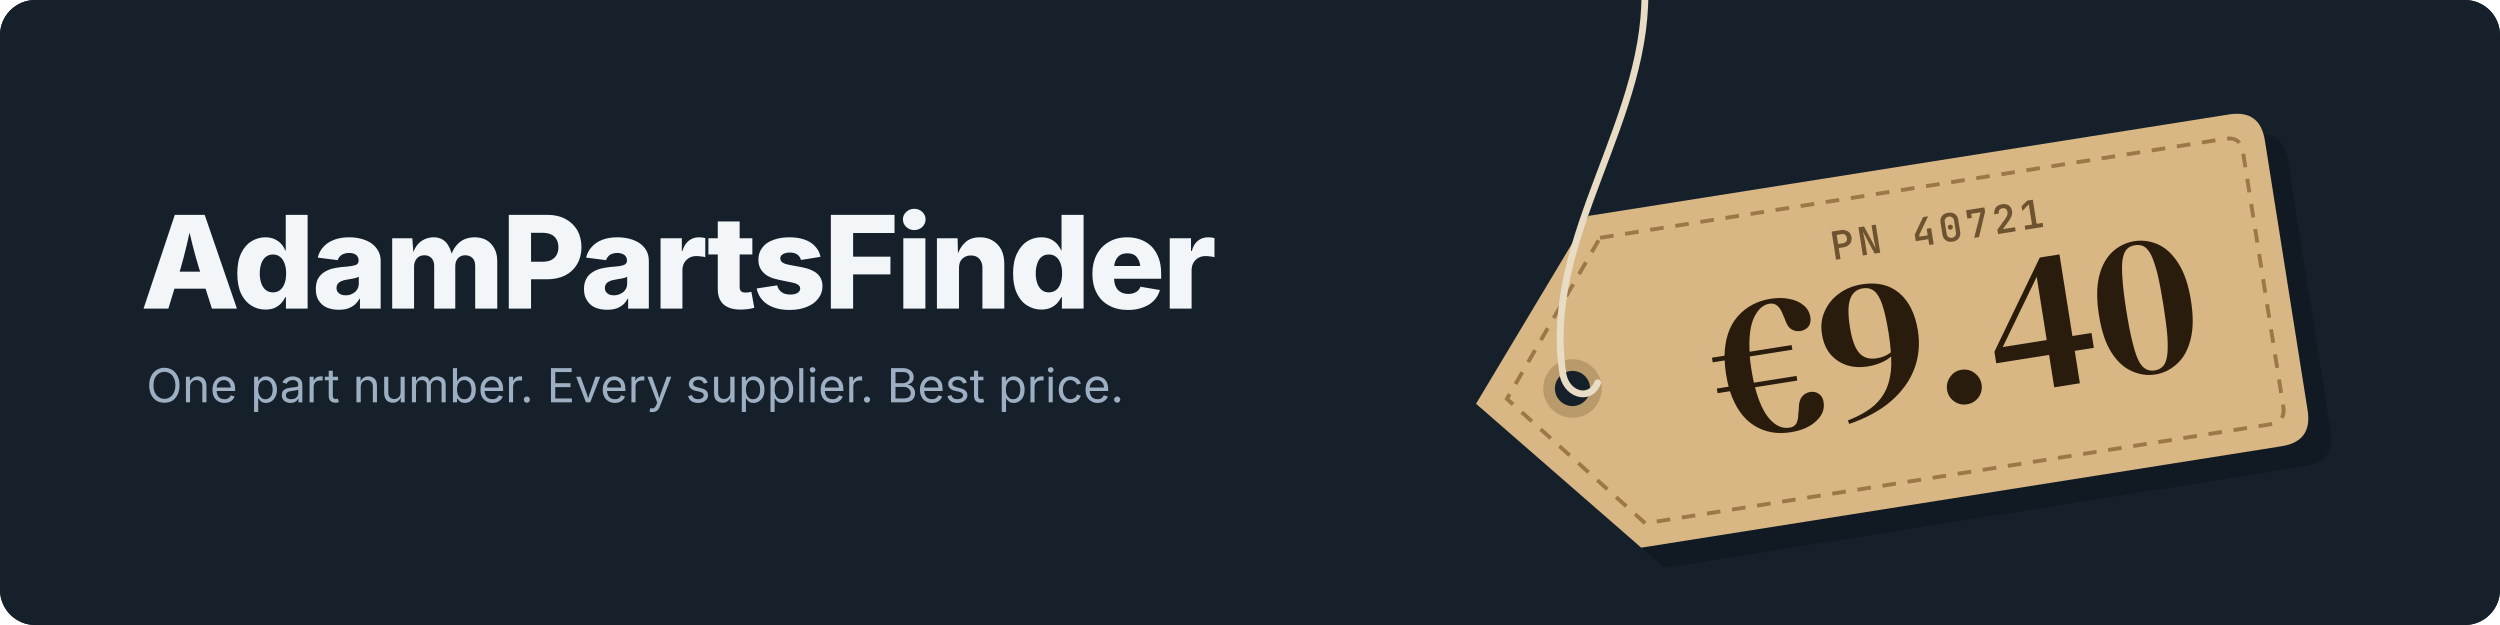
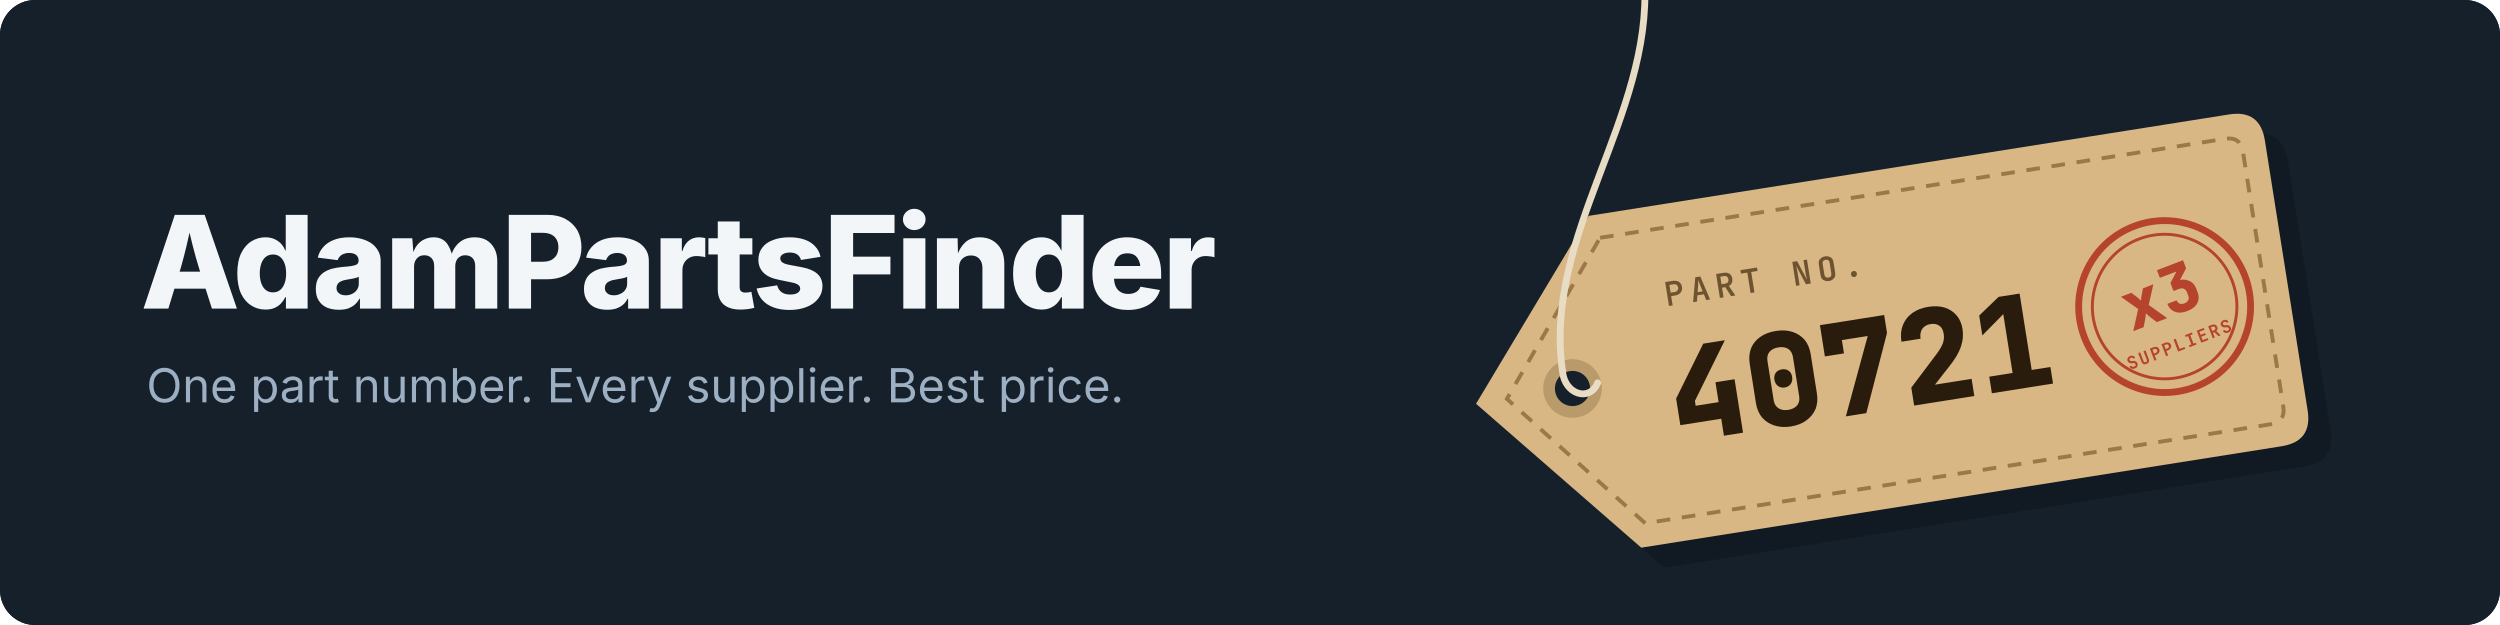
<svg xmlns="http://www.w3.org/2000/svg" viewBox="0 0 1280 320" width="1280" height="320" role="img" aria-label="AdamPartsFinder">
  <clipPath id="c">
    <rect width="1280" height="320" rx="18" />
  </clipPath>
  <g clip-path="url(#c)">
    <rect width="1280" height="320" fill="#15202B" />
    <path d="M0 0H1280V320H0Z" fill="#15202B" />
    <path fill="#F3F6F9" d="M73.5 158l16-48h15.3l16.5 48h-12.8l-6.7-21q-1.6-5.2-3.1-11.1q-1.5-5.9-3-12.3h2.6q-1.5 6.4-2.8 12.3q-1.4 5.9-2.9 11.1l-6.4 21zm10.9-10.2v-8.7h26v8.7zm51.5 10.7q-4 0-7.3-2.1q-3.2-2-5.2-6.1q-1.9-4.2-1.9-10.3q0-6.3 2-10.4q2-4.1 5.3-6.1q3.3-2 7-2q2.9 0 4.9 1q2.1 1 3.4 2.5q1.3 1.5 1.9 3.2h.3v-18.2h11.2v48h-11.1v-5.8h-.4q-.7 1.6-2 3q-1.3 1.5-3.3 2.4q-2 .9-4.8.9zm3.9-8.8q2.1 0 3.6-1.2q1.5-1.2 2.3-3.4q.8-2.1.8-5.1q0-3-.8-5.1q-.8-2.2-2.3-3.4q-1.5-1.2-3.6-1.2q-2.2 0-3.7 1.2q-1.5 1.2-2.3 3.4q-.8 2.2-.8 5.1q0 2.9.8 5.1q.8 2.2 2.3 3.4q1.5 1.2 3.7 1.2zm33.7 8.9q-3.4 0-6.1-1.1q-2.7-1.2-4.2-3.6q-1.5-2.3-1.5-5.9q0-3 1-5.1q1.1-2 2.9-3.3q1.9-1.3 4.3-2q2.4-.6 5.2-.9q3.1-.2 4.9-.5q1.9-.3 2.8-.9q.8-.7.8-1.8v-.1q0-1.3-.6-2.1q-.5-.9-1.6-1.3q-1.1-.5-2.7-.5q-1.5 0-2.7.5q-1.2.4-2 1.3q-.8.8-1.1 1.9l-10.2-1.3q.7-3.1 2.8-5.4q2.1-2.4 5.5-3.7q3.3-1.3 7.8-1.3q3.4 0 6.3.8q2.9.8 5.1 2.3q2.2 1.6 3.4 3.8q1.3 2.2 1.3 5.1v24.5h-10.6v-5h-.3q-1 1.8-2.5 3.1q-1.5 1.2-3.5 1.9q-1.9.6-4.5.6zm3.5-7.4q1.9 0 3.4-.8q1.5-.7 2.4-2.1q.9-1.3.9-3.1v-3.5q-.5.3-1.2.5q-.7.2-1.6.4q-.9.2-1.7.3q-.9.2-1.7.3q-1.6.2-2.8.8q-1.2.5-1.8 1.4q-.6.9-.6 2.1q0 1.2.6 2q.6.8 1.7 1.3q1 .4 2.4.4zm23.8 6.8v-36h10.3l.7 9.3h-.8q.8-3.5 2.5-5.7q1.6-2.1 3.9-3.1q2.2-1 4.6-1q3.9 0 6.3 2.5q2.3 2.5 3.6 8.1h-1.2q.8-3.8 2.7-6.1q1.9-2.4 4.4-3.5q2.5-1 5.2-1q3.4 0 6 1.4q2.6 1.5 4.1 4.3q1.5 2.7 1.5 6.5v24.3h-11.3v-21.8q0-2.7-1.4-4.1q-1.4-1.4-3.7-1.4q-1.5 0-2.7.7q-1.2.7-1.8 2q-.6 1.2-.6 3v21.6h-10.8v-21.9q0-2.5-1.4-4q-1.4-1.4-3.6-1.4q-1.6 0-2.8.7q-1.1.7-1.8 2q-.7 1.3-.7 3.2v21.4zm59.7 0v-48h19.7q5.4 0 9.3 2.1q3.9 2.1 6.1 5.8q2.1 3.8 2.1 8.7q0 4.9-2.2 8.6q-2.1 3.7-6.1 5.8q-4 2-9.5 2h-12.2v-9h10.1q2.7 0 4.5-.9q1.8-1 2.7-2.6q.9-1.7.9-3.9q0-2.3-.9-3.9q-.9-1.7-2.7-2.6q-1.9-.9-4.5-.9h-5.9v38.8zm50.4.6q-3.4 0-6.1-1.1q-2.7-1.2-4.2-3.6q-1.6-2.3-1.6-5.9q0-3 1.1-5.1q1-2 2.9-3.3q1.9-1.3 4.3-2q2.4-.6 5.1-.9q3.1-.2 5-.5q1.9-.3 2.7-.9q.9-.7.9-1.8v-.1q0-1.3-.6-2.1q-.6-.9-1.7-1.3q-1.1-.5-2.6-.5q-1.6 0-2.8.5q-1.2.4-1.9 1.3q-.8.8-1.1 1.9l-10.2-1.3q.7-3.1 2.8-5.4q2.1-2.4 5.4-3.7q3.4-1.3 7.9-1.3q3.3 0 6.3.8q2.9.8 5.1 2.3q2.2 1.6 3.4 3.8q1.2 2.2 1.2 5.1v24.5h-10.6v-5h-.3q-.9 1.8-2.4 3.1q-1.5 1.2-3.5 1.9q-2 .6-4.5.6zm3.4-7.4q1.9 0 3.4-.8q1.6-.7 2.5-2.1q.9-1.3.9-3.1v-3.5q-.5.3-1.2.5q-.8.2-1.6.4q-.9.2-1.8.3q-.8.2-1.6.3q-1.7.2-2.8.8q-1.2.5-1.8 1.4q-.6.9-.6 2.1q0 1.2.6 2q.6.8 1.6 1.3q1.1.4 2.4.4zm23.9 6.8v-36h10.9v6.5h.3q1-3.5 3.3-5.3q2.2-1.7 5.2-1.7q.8 0 1.6.1q.9.1 1.6.3v9.8q-.8-.3-2.1-.4q-1.4-.2-2.4-.2q-2.1 0-3.7.9q-1.6.9-2.6 2.6q-.9 1.6-.9 3.7v19.7zm47-36v8.3h-22.5v-8.3zm-17.7-8.6h11.2v33.6q0 1.4.7 2.1q.7.7 2.2.7q.6 0 1.6-.1q1.1-.2 1.5-.3l1.5 8.2q-1.9.5-3.7.7q-1.8.2-3.4.2q-5.7 0-8.7-2.7q-2.9-2.7-2.9-7.8zm36.7 45.3q-4.6 0-8.1-1.3q-3.6-1.3-5.8-3.8q-2.2-2.5-2.9-5.9l10.5-1.6q.6 2.3 2.3 3.5q1.6 1.2 4.4 1.2q2.4 0 3.7-.8q1.4-.9 1.4-2.2q0-1.3-1.1-2q-1.1-.8-3.3-1.2l-6.3-1.3q-5.4-1-8-3.6q-2.7-2.6-2.7-6.7q0-3.7 2-6.2q1.9-2.6 5.5-3.9q3.5-1.4 8.4-1.4q4.5 0 7.8 1.2q3.4 1.2 5.4 3.5q2.1 2.2 2.7 5.3l-10 1.6q-.5-1.8-1.9-2.8q-1.5-1-3.8-1q-2.1 0-3.5.8q-1.4.8-1.4 2.2q0 1.1.9 1.9q.9.8 3.2 1.3l6.9 1.3q5.3 1 8 3.4q2.6 2.4 2.6 6.3q0 3.7-2.2 6.4q-2.1 2.8-6 4.3q-3.8 1.5-8.7 1.5zm21.2-.7v-48h32.6v9.3h-21.2v12.1h19.1v9.1h-19.1v17.5zm37.1 0v-36h11.3v36zm5.6-40.2q-2.4 0-4.1-1.6q-1.7-1.6-1.7-3.9q0-2.2 1.7-3.8q1.7-1.6 4.1-1.6q2.4 0 4.1 1.6q1.7 1.6 1.7 3.8q0 2.3-1.7 3.9q-1.7 1.6-4.1 1.6zm22.9 19.6v20.6h-11.3v-36h10.6l.2 9.1h-.5q1.3-4.3 4.2-7q2.8-2.6 7.5-2.6q3.8 0 6.6 1.7q2.8 1.7 4.4 4.7q1.5 3.1 1.5 7.2v22.9h-11.2v-20.8q0-3-1.6-4.7q-1.5-1.7-4.3-1.7q-1.8 0-3.2.8q-1.4.8-2.2 2.2q-.7 1.5-.7 3.6zm42.2 21.1q-4 0-7.3-2.1q-3.3-2-5.2-6.1q-2-4.2-2-10.3q0-6.3 2.1-10.4q2-4.1 5.2-6.1q3.3-2 7.1-2q2.9 0 4.9 1q2 1 3.3 2.5q1.3 1.5 2 3.2h.2v-18.2h11.3v48h-11.1v-5.8h-.4q-.7 1.6-2 3q-1.4 1.5-3.4 2.4q-2 .9-4.7.9zm3.8-8.8q2.1 0 3.7-1.2q1.5-1.2 2.3-3.4q.8-2.1.8-5.1q0-3-.8-5.1q-.8-2.2-2.3-3.4q-1.5-1.2-3.7-1.2q-2.2 0-3.7 1.2q-1.5 1.2-2.2 3.4q-.8 2.2-.8 5.1q0 2.9.8 5.1q.8 2.2 2.3 3.4q1.5 1.2 3.6 1.2zm40.5 9q-5.6 0-9.7-2.3q-4.1-2.2-6.3-6.4q-2.2-4.1-2.2-9.9q0-5.5 2.2-9.7q2.2-4.2 6.2-6.5q4-2.4 9.4-2.4q3.8 0 7 1.2q3.1 1.2 5.5 3.5q2.3 2.4 3.6 5.8q1.3 3.4 1.3 7.9v2.8h-31.2v-6.5h25.8l-5.2 1.5q0-2.5-.8-4.3q-.8-1.8-2.2-2.8q-1.5-.9-3.7-.9q-2.2 0-3.7.9q-1.5 1-2.3 2.8q-.8 1.7-.8 4.1v4.7q0 2.8.9 4.6q.9 1.9 2.6 2.8q1.6.9 3.8.9q1.5 0 2.7-.4q1.3-.4 2.2-1.3q.9-.8 1.3-2l10 1.7q-.9 3.1-3.1 5.4q-2.2 2.3-5.6 3.5q-3.3 1.3-7.7 1.3zm21.4-.7v-36h10.9v6.5h.4q.9-3.5 3.2-5.3q2.2-1.7 5.2-1.7q.8 0 1.6.1q.9.1 1.6.3v9.8q-.8-.3-2.1-.4q-1.4-.2-2.4-.2q-2.1 0-3.7.9q-1.6.9-2.6 2.6q-.9 1.6-.9 3.7v19.7z" />
    <path fill="#9DB0C3" d="M84.2 206.2q-2.3 0-4-1q-1.8-1.1-2.8-3.1q-1-2.1-1-4.8q0-2.8 1-4.8q1-2 2.8-3.1q1.7-1.1 4-1.1q2.2 0 4 1.1q1.7 1.1 2.7 3.1q1 2 1 4.8q0 2.7-1 4.8q-1 2-2.7 3.1q-1.8 1-4 1zm0-2q1.5 0 2.8-.8q1.3-.8 2-2.4q.8-1.5.8-3.7q0-2.3-.8-3.8q-.7-1.6-2-2.3q-1.3-.8-2.8-.8q-1.6 0-2.8.8q-1.3.8-2.1 2.3q-.7 1.5-.7 3.8q0 2.2.7 3.7q.8 1.6 2.1 2.4q1.2.8 2.8.8zm13.1-6.1v7.9h-2.1v-13.1h2v3.2h-.3q.6-1.8 1.8-2.6q1.1-.8 2.5-.8q1.4 0 2.4.6q1 .5 1.5 1.6q.6 1.1.6 2.8v8.3h-2.1v-8.1q0-1.6-.8-2.4q-.8-.9-2.2-.9q-.9 0-1.7.4q-.7.5-1.2 1.2q-.4.8-.4 1.9zm17.6 8.2q-1.9 0-3.3-.9q-1.4-.8-2.1-2.3q-.7-1.5-.7-3.5q0-2.1.7-3.6q.7-1.5 2-2.4q1.4-.9 3.1-.9q1.1 0 2.1.4q1 .3 1.8 1.1q.9.8 1.4 2q.5 1.3.5 3.1v.9h-10.2v-1.8h9l-1 .6q0-1.2-.4-2.3q-.4-1-1.2-1.5q-.8-.6-2-.6q-1.1 0-2 .6q-.8.6-1.3 1.5q-.4.9-.4 2v1.2q0 1.4.5 2.4q.5 1.1 1.4 1.6q.9.5 2.1.5q.8 0 1.4-.2q.6-.2 1.1-.7q.5-.4.7-1.1l2 .6q-.3.9-1 1.7q-.7.7-1.8 1.2q-1.1.4-2.4.4zm15.2 4.6v-18h2.1v2.1h.2q.2-.4.6-.9q.4-.5 1.2-.9q.7-.5 2-.5q1.6 0 2.9.9q1.2.8 1.9 2.3q.8 1.5.8 3.6q0 2.1-.8 3.6q-.7 1.5-1.9 2.3q-1.3.9-2.9.9q-1.2 0-2-.4q-.8-.5-1.2-1q-.4-.6-.6-.9h-.2v6.9zm5.8-6.5q1.2 0 2-.7q.9-.6 1.3-1.7q.4-1.2.4-2.5q0-1.4-.4-2.5q-.4-1.1-1.2-1.7q-.9-.7-2.1-.7q-1.2 0-2 .6q-.9.6-1.3 1.7q-.4 1.1-.4 2.6q0 1.4.4 2.5q.5 1.1 1.3 1.8q.8.6 2 .6zm12.8 1.9q-1.2 0-2.2-.5q-1-.4-1.6-1.3q-.6-.9-.6-2.2q0-1.2.4-1.9q.4-.7 1.2-1.1q.7-.4 1.6-.6q.9-.2 1.9-.3q1.1-.1 1.9-.2q.7-.1 1.1-.3q.3-.2.3-.7h0q0-.9-.3-1.4q-.3-.6-.9-.9q-.6-.3-1.5-.3q-1 0-1.6.3q-.7.3-1.1.7q-.4.5-.6.9l-2.1-.7q.5-1.2 1.4-1.8q.8-.7 1.9-1q1-.3 2-.3q.7 0 1.5.2q.8.2 1.6.6q.8.5 1.3 1.4q.5.9.5 2.5v8.6h-2v-1.8h-.2q-.2.5-.7 1q-.5.4-1.3.8q-.8.3-1.9.3zm.4-1.9q1.2 0 2-.4q.8-.5 1.2-1.2q.4-.7.4-1.5v-1.9q-.1.2-.5.3q-.5.1-1 .2q-.6.1-1.1.2q-.5.1-.8.1q-.8.1-1.5.3q-.6.3-1 .7q-.4.4-.4 1.2q0 .7.3 1.1q.4.5 1 .7q.6.2 1.4.2zm9.4 1.6v-13.1h2.1v2h.1q.4-1 1.3-1.6q.9-.6 2.1-.6q.2 0 .6 0q.3 0 .5 0v2.2q-.1-.1-.5-.1q-.4 0-.8 0q-.9 0-1.7.3q-.7.4-1.1 1.1q-.5.7-.5 1.6v8.2zm14.6-13.1v1.8h-6.8v-1.8zm-4.8-3.1h2.1v12.8q0 .9.4 1.3q.3.4 1.1.4q.2 0 .6-.1q.3 0 .5-.1l.5 1.8q-.4.1-.8.2q-.4.1-.8.1q-1.7 0-2.7-.9q-.9-.9-.9-2.5zm16.4 8.3v7.9h-2.2v-13.1h2.1v3.2h-.3q.6-1.8 1.7-2.6q1.1-.8 2.6-.8q1.3 0 2.3.6q1 .5 1.6 1.6q.5 1.1.5 2.8v8.3h-2.1v-8.1q0-1.6-.8-2.4q-.8-.9-2.1-.9q-1 0-1.7.4q-.8.5-1.2 1.2q-.4.8-.4 1.9zm16.5 8.1q-1.4 0-2.4-.6q-1-.5-1.5-1.6q-.6-1.1-.6-2.8v-8.3h2.1v8.1q0 1.6.8 2.4q.8.9 2.2.9q.9 0 1.7-.4q.7-.5 1.2-1.2q.4-.8.4-1.9v-7.9h2.1v13.1h-2v-3.2h.3q-.7 1.9-1.8 2.6q-1.1.8-2.5.8zm9.7-.2v-13.1h2.1v2.9h-.2q.3-1 .9-1.7q.5-.7 1.3-1.1q.8-.3 1.6-.3q1.5 0 2.4.8q.8.9 1.1 2.4h-.3q.3-1 .9-1.7q.6-.8 1.5-1.1q.9-.4 1.9-.4q1.1 0 2.1.5q.9.4 1.5 1.4q.5 1 .5 2.6v8.8h-2.1v-8.8q0-1.4-.8-2q-.8-.6-1.8-.6q-.9 0-1.5.4q-.7.3-1 1q-.4.6-.4 1.4v8.6h-2.1v-9q0-1.1-.7-1.7q-.7-.7-1.8-.7q-.8 0-1.5.3q-.7.4-1.1 1.1q-.4.7-.4 1.8v8.2zm27.1.3q-1.2 0-2-.4q-.7-.5-1.2-1q-.4-.6-.6-.9h-.2v2h-2.1v-17.5h2.1v6.5h.2q.2-.4.6-.9q.4-.5 1.2-.9q.7-.5 2-.5q1.6 0 2.9.9q1.2.8 2 2.3q.7 1.5.7 3.6q0 2.1-.7 3.6q-.7 1.5-2 2.3q-1.2.9-2.9.9zm-.3-1.9q1.2 0 2.1-.7q.8-.6 1.2-1.7q.4-1.2.4-2.5q0-1.4-.4-2.5q-.4-1.1-1.2-1.7q-.9-.7-2.1-.7q-1.2 0-2 .6q-.8.6-1.3 1.7q-.4 1.1-.4 2.6q0 1.4.4 2.5q.5 1.1 1.3 1.8q.8.6 2 .6zm14.4 1.9q-1.9 0-3.2-.9q-1.4-.8-2.2-2.3q-.7-1.5-.7-3.5q0-2.1.7-3.6q.8-1.5 2.1-2.4q1.3-.9 3.1-.9q1 0 2.1.4q1 .3 1.8 1.1q.8.8 1.3 2q.5 1.3.5 3.1v.9h-10.2v-1.8h9.1l-1 .6q0-1.2-.4-2.3q-.4-1-1.2-1.5q-.8-.6-2-.6q-1.2 0-2 .6q-.9.6-1.3 1.5q-.5.9-.5 2v1.2q0 1.4.5 2.4q.5 1.1 1.4 1.6q1 .5 2.2.5q.7 0 1.4-.2q.6-.2 1-.7q.5-.4.8-1.1l2 .6q-.3.9-1 1.7q-.8.7-1.8 1.2q-1.1.4-2.5.4zm8.5-.3v-13.1h2.1v2h.1q.4-1 1.3-1.6q.9-.6 2.1-.6q.2 0 .6 0q.3 0 .5 0v2.2q-.1-.1-.5-.1q-.4 0-.8 0q-.9 0-1.7.3q-.7.4-1.1 1.1q-.5.7-.5 1.6v8.2zm9.2.2q-.7 0-1.2-.5q-.4-.5-.4-1.1q0-.7.4-1.1q.5-.5 1.2-.5q.6 0 1.1.5q.4.4.4 1.1q0 .6-.4 1.1q-.5.5-1.1.5zm12.3-.2v-17.5h10.6v2h-8.4v5.7h7.8v2h-7.8v5.8h8.5v2zm17.9 0l-5-13.1h2.3l2.8 7.8q.5 1.2.8 2.4q.3 1.2.6 2.3h-.7q.3-1.1.6-2.3q.3-1.2.8-2.4l2.7-7.8h2.4l-5.1 13.1zm14.8.3q-1.9 0-3.3-.9q-1.4-.8-2.1-2.3q-.8-1.5-.8-3.5q0-2.1.8-3.6q.7-1.5 2-2.4q1.4-.9 3.1-.9q1.1 0 2.1.4q1 .3 1.8 1.1q.9.8 1.3 2q.5 1.3.5 3.1v.9h-10.1v-1.8h9l-1 .6q0-1.2-.4-2.3q-.4-1-1.2-1.5q-.8-.6-2-.6q-1.2 0-2 .6q-.8.6-1.3 1.5q-.4.9-.4 2v1.2q0 1.4.5 2.4q.5 1.1 1.4 1.6q.9.5 2.1.5q.8 0 1.4-.2q.6-.2 1.1-.7q.4-.4.7-1.1l2 .6q-.3.9-1 1.7q-.7.7-1.8 1.2q-1.1.4-2.4.4zm8.5-.3v-13.1h2v2h.1q.4-1 1.3-1.6q1-.6 2.1-.6q.3 0 .6 0q.3 0 .5 0v2.2q-.1-.1-.5-.1q-.3 0-.8 0q-.9 0-1.6.3q-.8.4-1.2 1.1q-.4.7-.4 1.6v8.2zm9.2 4.7l.5-1.8l.2.1q.7.1 1.2.1q.5-.1.9-.6q.5-.4.8-1.3l.4-1.1l-5-13.2h2.3l2.8 7.8q.4 1.2.7 2.4q.3 1.2.6 2.3h-.7q.3-1.1.6-2.3q.3-1.2.8-2.4l2.8-7.8h2.3l-5.8 15.1q-.4 1-.9 1.7q-.6.6-1.3 1q-.8.3-1.7.3q-.6 0-1-.1q-.4-.1-.5-.2zm24.9-4.4q-1.4 0-2.4-.4q-1.1-.4-1.8-1.2q-.6-.8-.9-1.9l2-.5q.3 1.1 1.1 1.6q.8.5 1.9.5q1.4 0 2.2-.6q.8-.5.8-1.4q0-.6-.4-1.1q-.5-.4-1.5-.7l-2.2-.5q-1.7-.4-2.6-1.3q-.9-.9-.9-2.2q0-1.2.7-2q.6-.9 1.7-1.4q1.1-.5 2.5-.5q1.3 0 2.3.4q.9.4 1.5 1.2q.6.7.9 1.6l-1.9.5q-.3-.7-.9-1.3q-.6-.6-1.9-.6q-1.2 0-2 .6q-.7.5-.7 1.3q0 .8.5 1.2q.5.4 1.7.7l1.9.5q1.8.4 2.7 1.3q.8.9.8 2.2q0 1.2-.6 2.1q-.7.8-1.8 1.4q-1.2.5-2.7.5zm12.6-.1q-1.3 0-2.3-.6q-1-.5-1.6-1.6q-.5-1.1-.5-2.8v-8.3h2.1v8.1q0 1.6.8 2.4q.8.9 2.2.9q.9 0 1.6-.4q.8-.5 1.2-1.2q.4-.8.4-1.9v-7.9h2.2v13.1h-2.1v-3.2h.3q-.6 1.9-1.7 2.6q-1.1.8-2.6.8zm9.8 4.7v-18h2v2.1h.2q.3-.4.7-.9q.4-.5 1.1-.9q.8-.5 2-.5q1.7 0 2.9.9q1.3.8 2 2.3q.7 1.5.7 3.6q0 2.1-.7 3.6q-.7 1.5-2 2.3q-1.2.9-2.8.9q-1.3 0-2.1-.4q-.7-.5-1.1-1q-.4-.6-.7-.9h-.1v6.9zm5.7-6.5q1.3 0 2.1-.7q.8-.6 1.2-1.7q.4-1.2.4-2.5q0-1.4-.4-2.5q-.4-1.1-1.2-1.7q-.8-.7-2.1-.7q-1.2 0-2 .6q-.8.6-1.2 1.7q-.4 1.1-.4 2.6q0 1.4.4 2.5q.4 1.1 1.2 1.8q.9.6 2 .6zm9 6.5v-18h2v2.1h.2q.3-.4.7-.9q.4-.5 1.1-.9q.8-.5 2-.5q1.7 0 2.9.9q1.3.8 2 2.3q.7 1.5.7 3.6q0 2.1-.7 3.6q-.7 1.5-2 2.3q-1.2.9-2.9.9q-1.2 0-2-.4q-.7-.5-1.1-1q-.4-.6-.7-.9h-.1v6.9zm5.7-6.5q1.3 0 2.1-.7q.8-.6 1.2-1.7q.4-1.2.4-2.5q0-1.4-.4-2.5q-.4-1.1-1.2-1.7q-.8-.7-2.1-.7q-1.2 0-2 .6q-.8.6-1.2 1.7q-.4 1.1-.4 2.6q0 1.4.4 2.5q.4 1.1 1.2 1.8q.8.6 2 .6zm11.1-15.9v17.5h-2.1v-17.5zm3.7 17.5v-13.1h2.1v13.1zm1-15.2q-.6 0-1-.5q-.4-.4-.4-.9q0-.6.4-1q.4-.4 1-.4q.6 0 1.1.4q.4.4.4 1q0 .5-.4.9q-.5.5-1.1.5zm10.3 15.5q-1.9 0-3.3-.9q-1.4-.8-2.1-2.3q-.7-1.5-.7-3.5q0-2.1.7-3.6q.7-1.5 2-2.4q1.4-.9 3.1-.9q1.1 0 2.1.4q1 .3 1.8 1.1q.9.8 1.4 2q.5 1.3.5 3.1v.9h-10.2v-1.8h9l-1 .6q0-1.2-.4-2.3q-.4-1-1.2-1.5q-.8-.6-2-.6q-1.1 0-2 .6q-.8.6-1.3 1.5q-.4.9-.4 2v1.2q0 1.4.5 2.4q.5 1.1 1.4 1.6q.9.5 2.1.5q.8 0 1.4-.2q.6-.2 1.1-.7q.5-.4.7-1.1l2 .6q-.3.9-1 1.7q-.7.7-1.8 1.2q-1.1.4-2.4.4zm8.5-.3v-13.1h2v2h.2q.3-1 1.3-1.6q.9-.6 2.1-.6q.2 0 .5 0q.3 0 .5 0v2.2q-.1-.1-.4-.1q-.4 0-.8 0q-1 0-1.7.3q-.8.4-1.2 1.1q-.4.7-.4 1.6v8.2zm9.1.2q-.6 0-1.1-.5q-.5-.5-.5-1.1q0-.7.5-1.1q.5-.5 1.1-.5q.7 0 1.1.5q.5.4.5 1.1q0 .6-.5 1.1q-.4.5-1.1.5zm12.3-.2v-17.5h6.2q1.8 0 3 .7q1.2.6 1.8 1.6q.6 1.1.6 2.4q0 1.1-.4 1.8q-.4.8-1.1 1.2q-.6.4-1.4.6v.2q.9 0 1.7.6q.8.5 1.3 1.4q.6 1 .6 2.3q0 1.4-.6 2.4q-.6 1.1-1.9 1.7q-1.3.6-3.4.6zm2.3-2h4.1q2 0 2.9-.8q.8-.7.8-1.9q0-.9-.4-1.6q-.5-.7-1.3-1.2q-.8-.4-1.9-.4h-4.2zm0-7.8h3.8q.9 0 1.7-.4q.8-.3 1.2-1q.5-.7.5-1.6q0-1.1-.8-1.9q-.8-.8-2.5-.8h-3.9zm18.7 10.1q-1.9 0-3.3-.9q-1.4-.8-2.1-2.3q-.8-1.5-.8-3.5q0-2.1.8-3.6q.7-1.5 2-2.4q1.4-.9 3.1-.9q1.1 0 2.1.4q1 .3 1.8 1.1q.9.8 1.4 2q.4 1.3.4 3.1v.9h-10.1v-1.8h9l-1 .6q0-1.2-.4-2.3q-.4-1-1.2-1.5q-.8-.6-2-.6q-1.1 0-2 .6q-.8.6-1.3 1.5q-.4.9-.4 2v1.2q0 1.4.5 2.4q.5 1.1 1.4 1.6q.9.5 2.1.5q.8 0 1.4-.2q.6-.2 1.1-.7q.5-.4.7-1.1l2 .6q-.3.9-1 1.7q-.7.7-1.8 1.2q-1.1.4-2.4.4zm12.9 0q-1.3 0-2.4-.4q-1-.4-1.7-1.2q-.7-.8-.9-1.9l2-.5q.3 1.1 1.1 1.6q.7.5 1.9.5q1.4 0 2.2-.6q.8-.5.8-1.4q0-.6-.5-1.1q-.4-.4-1.4-.7l-2.2-.5q-1.8-.4-2.6-1.3q-.9-.9-.9-2.2q0-1.2.6-2q.7-.9 1.7-1.4q1.1-.5 2.5-.5q1.4 0 2.3.4q1 .4 1.6 1.2q.6.7.8 1.6l-1.9.5q-.2-.7-.9-1.3q-.6-.6-1.9-.6q-1.1 0-1.9.6q-.8.5-.8 1.3q0 .8.5 1.2q.6.4 1.7.7l2 .5q1.8.4 2.6 1.3q.9.9.9 2.2q0 1.2-.7 2.1q-.6.8-1.8 1.4q-1.1.5-2.7.5zm13.4-13.4v1.8h-6.8v-1.8zm-4.8-3.1h2.1v12.8q0 .9.4 1.3q.3.4 1.1.4q.2 0 .6-.1q.3 0 .5-.1l.5 1.8q-.4.1-.8.2q-.4.1-.8.1q-1.7 0-2.7-.9q-.9-.9-.9-2.5zm14.2 21.1v-18h2.1v2.1h.2q.2-.4.6-.9q.4-.5 1.2-.9q.7-.5 2-.5q1.7 0 2.9.9q1.2.8 2 2.3q.7 1.5.7 3.6q0 2.1-.7 3.6q-.7 1.5-2 2.3q-1.2.9-2.9.9q-1.2 0-2-.4q-.7-.5-1.2-1q-.4-.6-.6-.9h-.1v6.9zm5.8-6.5q1.2 0 2.1-.7q.8-.6 1.2-1.7q.4-1.2.4-2.5q0-1.4-.4-2.5q-.4-1.1-1.2-1.7q-.9-.7-2.1-.7q-1.2 0-2 .6q-.8.6-1.3 1.7q-.4 1.1-.4 2.6q0 1.4.4 2.5q.5 1.1 1.3 1.8q.8.6 2 .6zm8.9 1.6v-13.1h2.1v2h.1q.4-1 1.3-1.6q.9-.6 2.1-.6q.2 0 .6 0q.3 0 .5 0v2.2q-.1-.1-.5-.1q-.4 0-.8 0q-.9 0-1.7.3q-.7.4-1.1 1.1q-.5.7-.5 1.6v8.2zm9.3 0v-13.1h2.1v13.1zm1.1-15.2q-.6 0-1.1-.5q-.4-.4-.4-.9q0-.6.4-1q.5-.4 1.1-.4q.6 0 1 .4q.4.4.4 1q0 .5-.4.9q-.4.5-1 .5zm10.1 15.5q-1.8 0-3.2-.9q-1.3-.8-2.1-2.3q-.7-1.6-.7-3.6q0-2 .7-3.5q.8-1.6 2.1-2.4q1.4-.9 3.2-.9q.9 0 1.7.3q.9.2 1.6.7q.7.5 1.2 1.1q.5.7.8 1.6l-2.1.5q-.1-.5-.4-.9q-.3-.4-.7-.7q-.4-.3-1-.5q-.5-.2-1.1-.2q-1.4 0-2.2.7q-.8.7-1.3 1.8q-.4 1.1-.4 2.4q0 1.3.4 2.4q.5 1.1 1.3 1.8q.8.7 2.2.7q.6 0 1.2-.2q.5-.2.9-.5q.5-.3.8-.7q.2-.5.4-1l2 .6q-.3.8-.8 1.5q-.5.7-1.2 1.2q-.7.5-1.5.7q-.9.3-1.8.3zm13.8 0q-1.9 0-3.2-.9q-1.4-.8-2.2-2.3q-.7-1.5-.7-3.5q0-2.1.7-3.6q.7-1.5 2.1-2.4q1.3-.9 3.1-.9q1 0 2 .4q1.1.3 1.9 1.1q.8.8 1.3 2q.5 1.3.5 3.1v.9h-10.2v-1.8h9.1l-1 .6q0-1.2-.4-2.3q-.4-1-1.2-1.5q-.8-.6-2-.6q-1.2 0-2 .6q-.9.6-1.3 1.5q-.5.9-.5 2v1.2q0 1.4.5 2.4q.5 1.1 1.4 1.6q1 .5 2.1.5q.8 0 1.5-.2q.6-.2 1-.7q.5-.4.7-1.1l2.1.6q-.3.9-1 1.7q-.8.7-1.8 1.2q-1.1.4-2.5.4zm10.1-.1q-.6 0-1.1-.5q-.5-.5-.5-1.1q0-.7.5-1.1q.5-.5 1.1-.5q.7 0 1.1.5q.5.4.5 1.1q0 .6-.5 1.1q-.4.5-1.1.5z" />
    <g transform="translate(975 172) rotate(-9)">
      <path d="M-150 -86H182Q198 -86 198 -70V70Q198 86 182 86H-150L-222 0Z" fill="#0B1117" opacity=".45" transform="translate(10 12)" />
      <path d="M-150 -86H182Q198 -86 198 -70V70Q198 86 182 86H-150L-222 0Z" fill="#D8B784" />
      <path d="M-146 -74H178Q186 -74 186 -66V66Q186 74 178 74H-146L-206 0Z" fill="none" stroke="#9C7747" stroke-width="2" stroke-dasharray="7 6" />
      <circle cx="-172" cy="0" r="15" fill="#B89A6B" />
      <circle cx="-172" cy="0" r="9" fill="#15202B" />
-       <path fill="#2A1C0C" d="M-99 14v-2.4h6.1q-.3-3.2-.3-6.7q0-3.6.4-6.9h-6.2v-2.4h6.5q2.3-12.6 9.9-18.9q7.6-6.2 18-6.2q5.3 0 9.5 1.6q4.2 1.5 6.6 4.3q2.5 2.8 2.5 6.6q0 2.9-1.7 4.6q-1.8 1.6-4.5 1.6q-2.3 0-4.2-1.5q-2-1.5-2.7-6l-.6-2.3q-.5-2.7-1.9-4.6q-1.4-1.9-4-1.9q-4.9 0-8.8 5.6q-3.9 5.6-5.1 17.1h21.8v2.4h-22.1q-.2 3.3-.2 6.9q0 3.6.2 6.7h22.1v2.4h-21.9q1.1 11.4 4.9 17.3q3.8 5.9 9.4 5.9q2.5 0 3.8-1.7q1.2-1.7 1.7-4.8l.6-2.2q.6-4.1 2.5-5.9q1.9-1.8 4.7-1.8q2.5 0 4.2 1.7q1.7 1.6 1.7 4.5q0 5.5-5.3 9q-5.2 3.6-13.8 3.6q-10.7 0-18-6.4q-7.3-6.4-9.4-19.2zm106.3-15.6q0 10.5-4.9 19.1q-4.9 8.5-14.3 14.4q-9.4 5.8-23 8.2l-.4-1.9q9.2-2 14.9-5.7q5.6-3.8 8.4-9.5q2.9-5.7 3.7-13.7q-2.2 1.5-5.4 2.3q-3.2.9-7.3.9q-5.8 0-10.4-2.3q-4.6-2.4-7.4-6.8q-2.7-4.5-2.7-10.8q0-6.8 3.4-11.7q3.3-5 8.8-7.7q5.4-2.7 12-2.7q11.8 0 18.2 7.4q6.4 7.5 6.4 20.5zm-34.1-7.2q0 9.5 2.6 13.7q2.6 4.2 8.5 4.2q4.4 0 7.6-1.9q.2-2.3.3-4.6q.1-2.4.1-5q0-9.5-.9-15q-.9-5.4-3-7.7q-2.1-2.3-5.6-2.3q-4.8 0-7.2 4.4q-2.4 4.3-2.4 14.2zm53 48.4q-3.7 0-6.3-2.6q-2.6-2.6-2.6-6.3q0-3.6 2.6-6.3q2.6-2.7 6.3-2.7q3.8 0 6.4 2.7q2.6 2.7 2.6 6.3q0 3.7-2.6 6.3q-2.6 2.6-6.4 2.6zm45.5-1.6v-16.8h-27.4v-6l30.5-44h10.2v42.3h9.9v7.7h-9.9v16.8zm-22.8-24.5h22.8v-32.8zm75 26.1q-6.2 0-11.7-3.6q-5.5-3.5-8.8-11.1q-3.3-7.6-3.3-19.8q0-12.2 3.3-19.9q3.3-7.6 8.8-11.2q5.5-3.5 11.7-3.5q6.2 0 11.7 3.5q5.5 3.6 8.8 11.2q3.4 7.7 3.4 19.9q0 12.2-3.4 19.8q-3.3 7.6-8.8 11.1q-5.5 3.6-11.7 3.6zm0-2.1q2.6 0 4.4-1.4q1.8-1.3 3-4.9q1.1-3.5 1.7-9.8q.5-6.3.5-16.3q0-9.9-.5-16.3q-.6-6.4-1.7-10q-1.2-3.5-3-4.9q-1.8-1.3-4.4-1.3q-2.6 0-4.4 1.3q-1.8 1.4-3 4.9q-1.1 3.5-1.6 9.9q-.6 6.3-.6 16.4q0 10 .6 16.4q.5 6.3 1.6 9.8q1.2 3.5 3 4.8q1.8 1.4 4.4 1.4z" />
-       <path fill="#6E5330" d="M-28.4-44v-14.6h4.8q1.5 0 2.5.6q1.1.5 1.7 1.5q.6 1 .6 2.4q0 1.3-.6 2.3q-.6 1-1.7 1.5q-1 .6-2.5.6h-2.5v5.7zm2.3-7.8h2.5q1.1 0 1.8-.6q.6-.7.6-1.7q0-1.1-.6-1.8q-.7-.6-1.8-.6h-2.5zm11.6 7.8v-14.6h2.9l4.2 12q-.1-.6-.1-1.5q-.1-.8-.1-1.7q-.1-.9-.1-1.6v-7.2h2.2v14.6h-2.9l-4.2-12q.1.6.1 1.4q.1.8.1 1.6q.1.9.1 1.6v7.4zm34.4 0v-3h-6.5v-3.4l5.6-8.2h2.6l-6 8.8v.8h4.3v-3.4h2.3v8.4zm12.1.2q-1.4 0-2.4-.5q-1.1-.6-1.6-1.6q-.6-.9-.6-2.2v-6.4q0-1.3.6-2.3q.5-.9 1.6-1.5q1-.5 2.4-.5q1.4 0 2.4.5q1.1.6 1.6 1.5q.6 1 .6 2.3v6.4q0 1.3-.6 2.2q-.5 1-1.6 1.6q-1 .5-2.4.5zm0-2q1.1 0 1.7-.7q.7-.6.7-1.6v-6.4q0-1-.7-1.6q-.6-.7-1.7-.7q-1.1 0-1.7.7q-.7.6-.7 1.6v6.4q0 1 .7 1.6q.6.7 1.7.7zm0-4.2q-.6 0-.9-.4q-.4-.4-.4-1q0-.5.4-.9q.3-.3.9-.3q.6 0 .9.3q.4.4.4.9q0 .6-.4 1q-.3.4-.9.4zm11.2 6l5.3-12.4h-4.9v2.1h-2.3v-4.3h9.5v2.2l-5.1 12.4zm12.4 0v-2.3l4.6-4.6q1-1 1.5-1.9q.4-.8.4-1.6q0-1.1-.6-1.7q-.5-.6-1.5-.6q-1.2 0-1.8.6q-.6.7-.6 1.8h-2.4q.1-1.4.7-2.4q.5-1 1.6-1.6q1.1-.5 2.5-.5q1.3 0 2.3.5q1.1.5 1.6 1.5q.6.9.6 2.2q0 1.3-.7 2.6q-.7 1.2-2.2 2.7l-3.2 3.2h6.3v2.1zm14.1 0v-2.1h3.8v-10.5l-3.8 2.9v-2.5l3.3-2.4h2.9v12.5h3.1v2.1z" />
+       <path fill="#6E5330" d="M-116.6 -34L-116.6 -46.4L-112.5 -46.4Q-111.3 -46.4 -110.4 -45.9Q-109.5 -45.5 -109 -44.6Q-108.5 -43.8 -108.5 -42.6Q-108.5 -41.5 -109 -40.6Q-109.5 -39.8 -110.4 -39.3Q-111.3 -38.8 -112.5 -38.8L-114.7 -38.8L-114.7 -34ZM-114.7 -40.6L-112.5 -40.6Q-111.6 -40.6 -111.1 -41.2Q-110.5 -41.7 -110.5 -42.6Q-110.5 -43.5 -111.1 -44.1Q-111.6 -44.6 -112.5 -44.6L-114.7 -44.6ZM-104.1 -34L-101 -46.4L-98.4 -46.4L-95.3 -34L-97.3 -34L-98 -37.1L-101.4 -37.1L-102.1 -34ZM-101 -38.7L-98.4 -38.7L-99.2 -42.2Q-99.4 -43.1 -99.5 -43.7Q-99.7 -44.4 -99.7 -44.7Q-99.7 -44.4 -99.9 -43.7Q-100 -43.1 -100.2 -42.2ZM-90.2 -34L-90.2 -46.4L-86.3 -46.4Q-85.1 -46.4 -84.2 -46Q-83.3 -45.5 -82.8 -44.7Q-82.4 -43.9 -82.4 -42.7Q-82.4 -41.5 -83 -40.6Q-83.6 -39.7 -84.7 -39.3L-82.2 -34L-84.4 -34L-86.6 -39L-88.3 -39L-88.3 -34ZM-88.3 -40.8L-86.3 -40.8Q-85.4 -40.8 -84.9 -41.3Q-84.4 -41.8 -84.4 -42.7Q-84.4 -43.6 -84.9 -44.1Q-85.4 -44.7 -86.3 -44.7L-88.3 -44.7ZM-74.3 -34L-74.3 -44.6L-77.6 -44.6L-77.6 -46.4L-69 -46.4L-69 -44.6L-72.3 -44.6L-72.3 -34ZM-50.7 -34L-50.7 -46.4L-48.2 -46.4L-44.7 -36.2Q-44.7 -36.8 -44.8 -37.5Q-44.9 -38.2 -44.9 -38.9Q-44.9 -39.7 -44.9 -40.3L-44.9 -46.4L-43.1 -46.4L-43.1 -34L-45.6 -34L-49.1 -44.2Q-49 -43.7 -49 -43Q-48.9 -42.4 -48.9 -41.6Q-48.9 -40.9 -48.9 -40.3L-48.9 -34ZM-33.7 -33.8Q-34.9 -33.8 -35.7 -34.3Q-36.6 -34.7 -37.1 -35.5Q-37.5 -36.4 -37.5 -37.5L-37.5 -42.9Q-37.5 -44.1 -37.1 -44.9Q-36.6 -45.7 -35.7 -46.1Q-34.9 -46.6 -33.7 -46.6Q-32.5 -46.6 -31.7 -46.1Q-30.8 -45.7 -30.3 -44.9Q-29.9 -44.1 -29.9 -42.9L-29.9 -37.5Q-29.9 -36.4 -30.3 -35.5Q-30.8 -34.7 -31.7 -34.3Q-32.5 -33.8 -33.7 -33.8ZM-33.7 -35.6Q-32.8 -35.6 -32.3 -36.1Q-31.9 -36.6 -31.9 -37.5L-31.9 -42.9Q-31.9 -43.9 -32.3 -44.3Q-32.8 -44.8 -33.7 -44.8Q-34.6 -44.8 -35.1 -44.3Q-35.5 -43.9 -35.5 -42.9L-35.5 -37.5Q-35.5 -36.6 -35.1 -36.1Q-34.6 -35.6 -33.7 -35.6ZM-20.5 -33.8Q-21.2 -33.8 -21.6 -34.2Q-22 -34.7 -22 -35.4Q-22 -36.1 -21.6 -36.5Q-21.2 -36.9 -20.5 -36.9Q-19.8 -36.9 -19.4 -36.5Q-19 -36.1 -19 -35.4Q-19 -34.7 -19.4 -34.2Q-19.8 -33.8 -20.5 -33.8Z" />
+       <path fill="#2A1C0C" d="M-99.2 36L-99.2 27.2L-120.4 27.2L-120.4 13.4L-102.3 -12.2L-91.1 -12.2L-111.1 16.1L-111.1 18.6L-99.2 18.6L-99.2 8.3L-89.3 8.3L-89.3 36ZM-64.6 36.7Q-69.4 36.7 -73 34.8Q-76.5 33 -78.5 29.8Q-80.4 26.5 -80.4 22.1L-80.4 1.7Q-80.4 -2.7 -78.5 -6Q-76.6 -9.2 -73 -11Q-69.4 -12.8 -64.6 -12.8Q-59.7 -12.8 -56.2 -11Q-52.7 -9.2 -50.7 -6Q-48.8 -2.7 -48.8 1.7L-48.8 22.1Q-48.8 26.5 -50.7 29.8Q-52.7 33 -56.2 34.8Q-59.7 36.7 -64.6 36.7ZM-64.6 28.1Q-61.5 28.1 -59.7 26.5Q-58 24.9 -58 22.1L-58 1.7Q-58 -1.1 -59.7 -2.7Q-61.5 -4.3 -64.6 -4.3Q-67.7 -4.3 -69.5 -2.7Q-71.2 -1.1 -71.2 1.7L-71.2 22.1Q-71.2 24.9 -69.4 26.5Q-67.6 28.1 -64.6 28.1ZM-64.6 16.5Q-66.6 16.5 -67.9 15.2Q-69.2 13.8 -69.2 11.7Q-69.2 9.6 -67.9 8.3Q-66.7 7.1 -64.6 7.1Q-62.5 7.1 -61.2 8.4Q-60 9.6 -60 11.7Q-60 13.8 -61.2 15.1Q-62.5 16.5 -64.6 16.5ZM-36 36L-18.5 -2.9L-31.9 -2.9L-31.9 4L-41.8 4L-41.8 -12.2L-8.5 -12.2L-8.5 -2.9L-25.4 36ZM-.6 36L-.6 26.7L14.7 11.9Q17.4 9.3 18.8 7Q20.1 4.8 20.1 2.1Q20.1 -.8 18.6 -2.3Q17 -3.9 14.3 -3.9Q11.4 -3.9 9.7 -2.2Q8 -.4 8 2.7L-1.9 2.7Q-1.9 -2.1 .1 -5.5Q2.1 -9 5.8 -10.9Q9.5 -12.8 14.5 -12.8Q19.2 -12.8 22.7 -11.1Q26.2 -9.3 28.1 -6.2Q30 -3.1 30 1.1Q30 5.8 27.7 10.1Q25.4 14.4 20.3 19L11.6 27.1L30.6 27.1L30.6 36ZM39.7 36L39.7 27.4L51.8 27.4L51.8 -3.1L39.5 6L39.5 -4.3L50.8 -12.2L61.7 -12.2L61.7 27.4L71.4 27.4L71.4 36Z" />
+       <g transform="translate(134 6) rotate(-12)" opacity=".92">
+         <circle r="44" fill="none" stroke="#B23A26" stroke-width="3.5" />
+         <circle r="37" fill="none" stroke="#B23A26" stroke-width="1.5" />
+         <path fill="#B23A26" d="M-19.5 6L-13.1 -3.7L-19.1 -12.7L-13.4 -12.7L-11.1 -9Q-10.8 -8.5 -10.6 -8Q-10.3 -7.4 -10.2 -7.1Q-10.1 -7.4 -9.8 -8Q-9.6 -8.5 -9.3 -9L-7 -12.7L-1.3 -12.7L-7.3 -3.7L-.9 6L-6.6 6L-9.3 1.6Q-9.6 1.1 -9.8 .6Q-10.1 0 -10.2 -.3Q-10.3 0 -10.6 .6Q-10.8 1.1 -11.1 1.6L-13.8 6ZM10.1 6.3Q7.5 6.3 5.7 5.5Q3.8 4.6 2.8 3Q1.8 1.4 1.8 -.8L6.9 -.8Q6.9 .6 7.7 1.3Q8.5 2.1 10.1 2.1Q11.6 2.1 12.4 1.3Q13.3 .6 13.3 -.8L13.3 -2.8Q13.3 -4.2 12.4 -5Q11.6 -5.8 10.1 -5.8L7.1 -5.8L7.1 -10.2L12.1 -14.6L3 -14.6L3 -18.8L17.3 -18.8L17.3 -14.4L10.1 -8L10.1 -10.1Q13.9 -10.1 16.1 -8.1Q18.4 -6.2 18.4 -2.9L18.4 -.8Q18.4 1.4 17.4 3Q16.4 4.6 14.5 5.5Q12.6 6.3 10.1 6.3Z" />
+         <path fill="#B23A26" d="M-25.6 24.1Q-26.3 24.1 -26.8 23.9Q-27.2 23.6 -27.5 23.2Q-27.8 22.8 -27.8 22.2L-26.7 22.2Q-26.7 22.6 -26.4 22.9Q-26.1 23.1 -25.6 23.1Q-25.1 23.1 -24.8 22.9Q-24.5 22.7 -24.5 22.3Q-24.5 21.9 -24.7 21.7Q-24.9 21.4 -25.3 21.3L-26 21.1Q-26.8 20.9 -27.2 20.4Q-27.7 19.9 -27.7 19.2Q-27.7 18.6 -27.4 18.2Q-27.1 17.8 -26.7 17.6Q-26.2 17.3 -25.6 17.3Q-24.6 17.3 -24.1 17.8Q-23.5 18.3 -23.5 19.1L-24.6 19.1Q-24.6 18.8 -24.9 18.5Q-25.1 18.3 -25.6 18.3Q-26 18.3 -26.3 18.5Q-26.5 18.7 -26.5 19.1Q-26.5 19.5 -26.3 19.7Q-26.2 19.9 -25.8 20L-25 20.2Q-24.2 20.4 -23.8 21Q-23.4 21.5 -23.4 22.2Q-23.4 22.8 -23.7 23.2Q-24 23.6 -24.4 23.9Q-24.9 24.1 -25.6 24.1ZM-19.2 24.1Q-20.2 24.1 -20.7 23.6Q-21.2 23 -21.2 22.1L-21.2 17.4L-20.1 17.4L-20.1 22.1Q-20.1 22.6 -19.9 22.8Q-19.7 23.1 -19.2 23.1Q-18.8 23.1 -18.5 22.8Q-18.3 22.6 -18.3 22.1L-18.3 17.4L-17.2 17.4L-17.2 22.1Q-17.2 23 -17.7 23.6Q-18.2 24.1 -19.2 24.1ZM-14.8 24L-14.8 17.4L-12.6 17.4Q-12 17.4 -11.5 17.7Q-11 17.9 -10.7 18.4Q-10.4 18.8 -10.4 19.5Q-10.4 20.1 -10.7 20.5Q-11 21 -11.5 21.2Q-12 21.5 -12.6 21.5L-13.7 21.5L-13.7 24ZM-13.7 20.5L-12.6 20.5Q-12.1 20.5 -11.9 20.2Q-11.6 19.9 -11.6 19.5Q-11.6 19 -11.9 18.7Q-12.1 18.4 -12.6 18.4L-13.7 18.4ZM-8.4 24L-8.4 17.4L-6.2 17.4Q-5.6 17.4 -5.1 17.7Q-4.6 17.9 -4.3 18.4Q-4 18.8 -4 19.5Q-4 20.1 -4.3 20.5Q-4.6 21 -5.1 21.2Q-5.6 21.5 -6.2 21.5L-7.3 21.5L-7.3 24ZM-7.3 20.5L-6.2 20.5Q-5.7 20.5 -5.5 20.2Q-5.2 19.9 -5.2 19.5Q-5.2 19 -5.5 18.7Q-5.7 18.4 -6.2 18.4L-7.3 18.4ZM-1.8 24L-1.8 17.4L-.6 17.4L-.6 23L2.1 23L2.1 24ZM4.5 24L4.5 23L5.8 23L5.8 18.4L4.5 18.4L4.5 17.4L8.3 17.4L8.3 18.4L7 18.4L7 23L8.3 23L8.3 24ZM10.9 24L10.9 17.4L14.8 17.4L14.8 18.4L12 18.4L12 20.1L14.5 20.1L14.5 21.1L12 21.1L12 23L14.8 23L14.8 24ZM17.2 24L17.2 17.4L19.3 17.4Q19.9 17.4 20.4 17.7Q20.9 17.9 21.2 18.4Q21.4 18.8 21.4 19.4Q21.4 20 21.1 20.5Q20.8 21 20.2 21.2L21.5 24L20.3 24L19.1 21.4L18.3 21.4L18.3 24ZM18.3 20.4L19.3 20.4Q19.7 20.4 20 20.1Q20.3 19.9 20.3 19.4Q20.3 19 20 18.7Q19.7 18.4 19.3 18.4L18.3 18.4ZM25.6 24.1Q24.9 24.1 24.4 23.9Q24 23.6 23.7 23.2Q23.4 22.8 23.4 22.2L24.5 22.2Q24.5 22.6 24.8 22.9Q25.1 23.1 25.6 23.1Q26.1 23.1 26.4 22.9Q26.7 22.7 26.7 22.3Q26.7 21.9 26.5 21.7Q26.3 21.4 25.9 21.3L25.2 21.1Q24.4 20.9 24 20.4Q23.5 19.9 23.5 19.2Q23.5 18.6 23.8 18.2Q24.1 17.8 24.5 17.6Q25 17.3 25.6 17.3Q26.6 17.3 27.1 17.8Q27.7 18.3 27.7 19.1L26.6 19.1Q26.6 18.8 26.3 18.5Q26.1 18.3 25.6 18.3Q25.2 18.3 24.9 18.5Q24.7 18.7 24.7 19.1Q24.7 19.5 24.9 19.7Q25 19.9 25.4 20L26.2 20.2Q27 20.4 27.4 21Q27.8 21.5 27.8 22.2Q27.8 22.8 27.5 23.2Q27.2 23.6 26.8 23.9Q26.3 24.1 25.6 24.1Z" />
+       </g>
    </g>
    <path d="M842 -10C846 60 790 120 800 190" fill="none" stroke="#E9DCC4" stroke-width="3.5" />
    <path d="M800 190C801 202 814 206 818 196" fill="none" stroke="#E9DCC4" stroke-width="3.5" stroke-linecap="round" />
  </g>
</svg>
